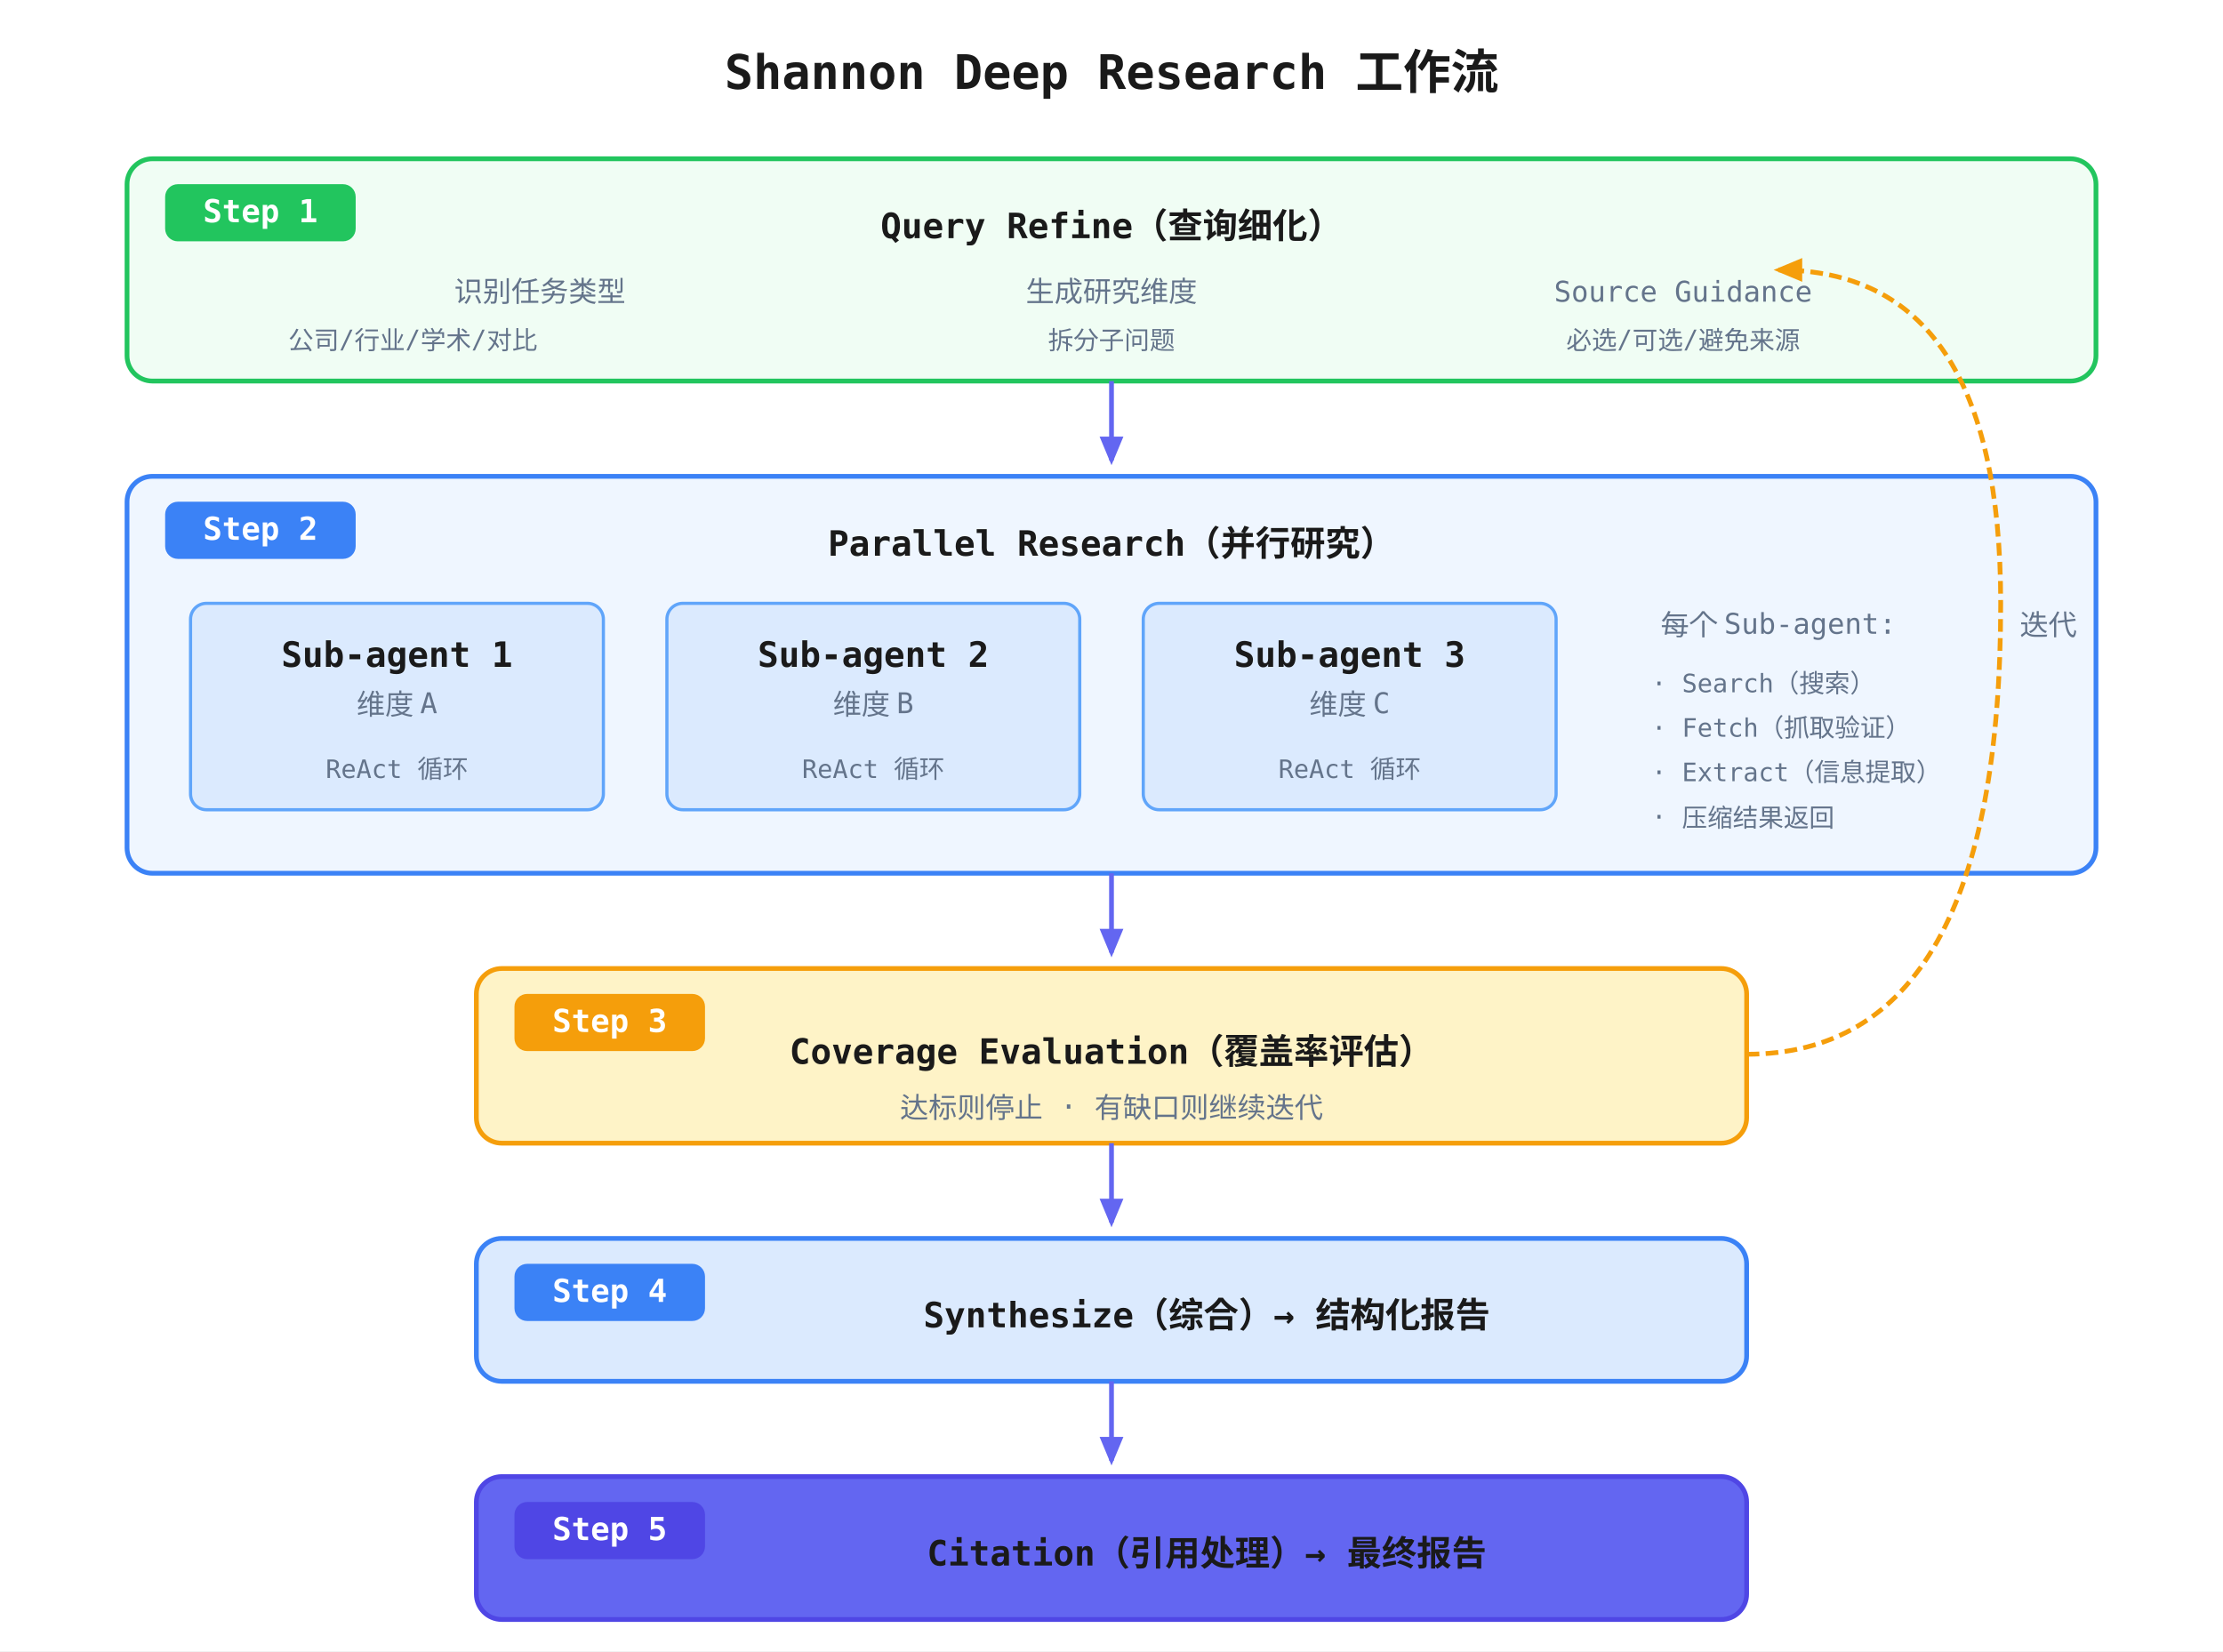
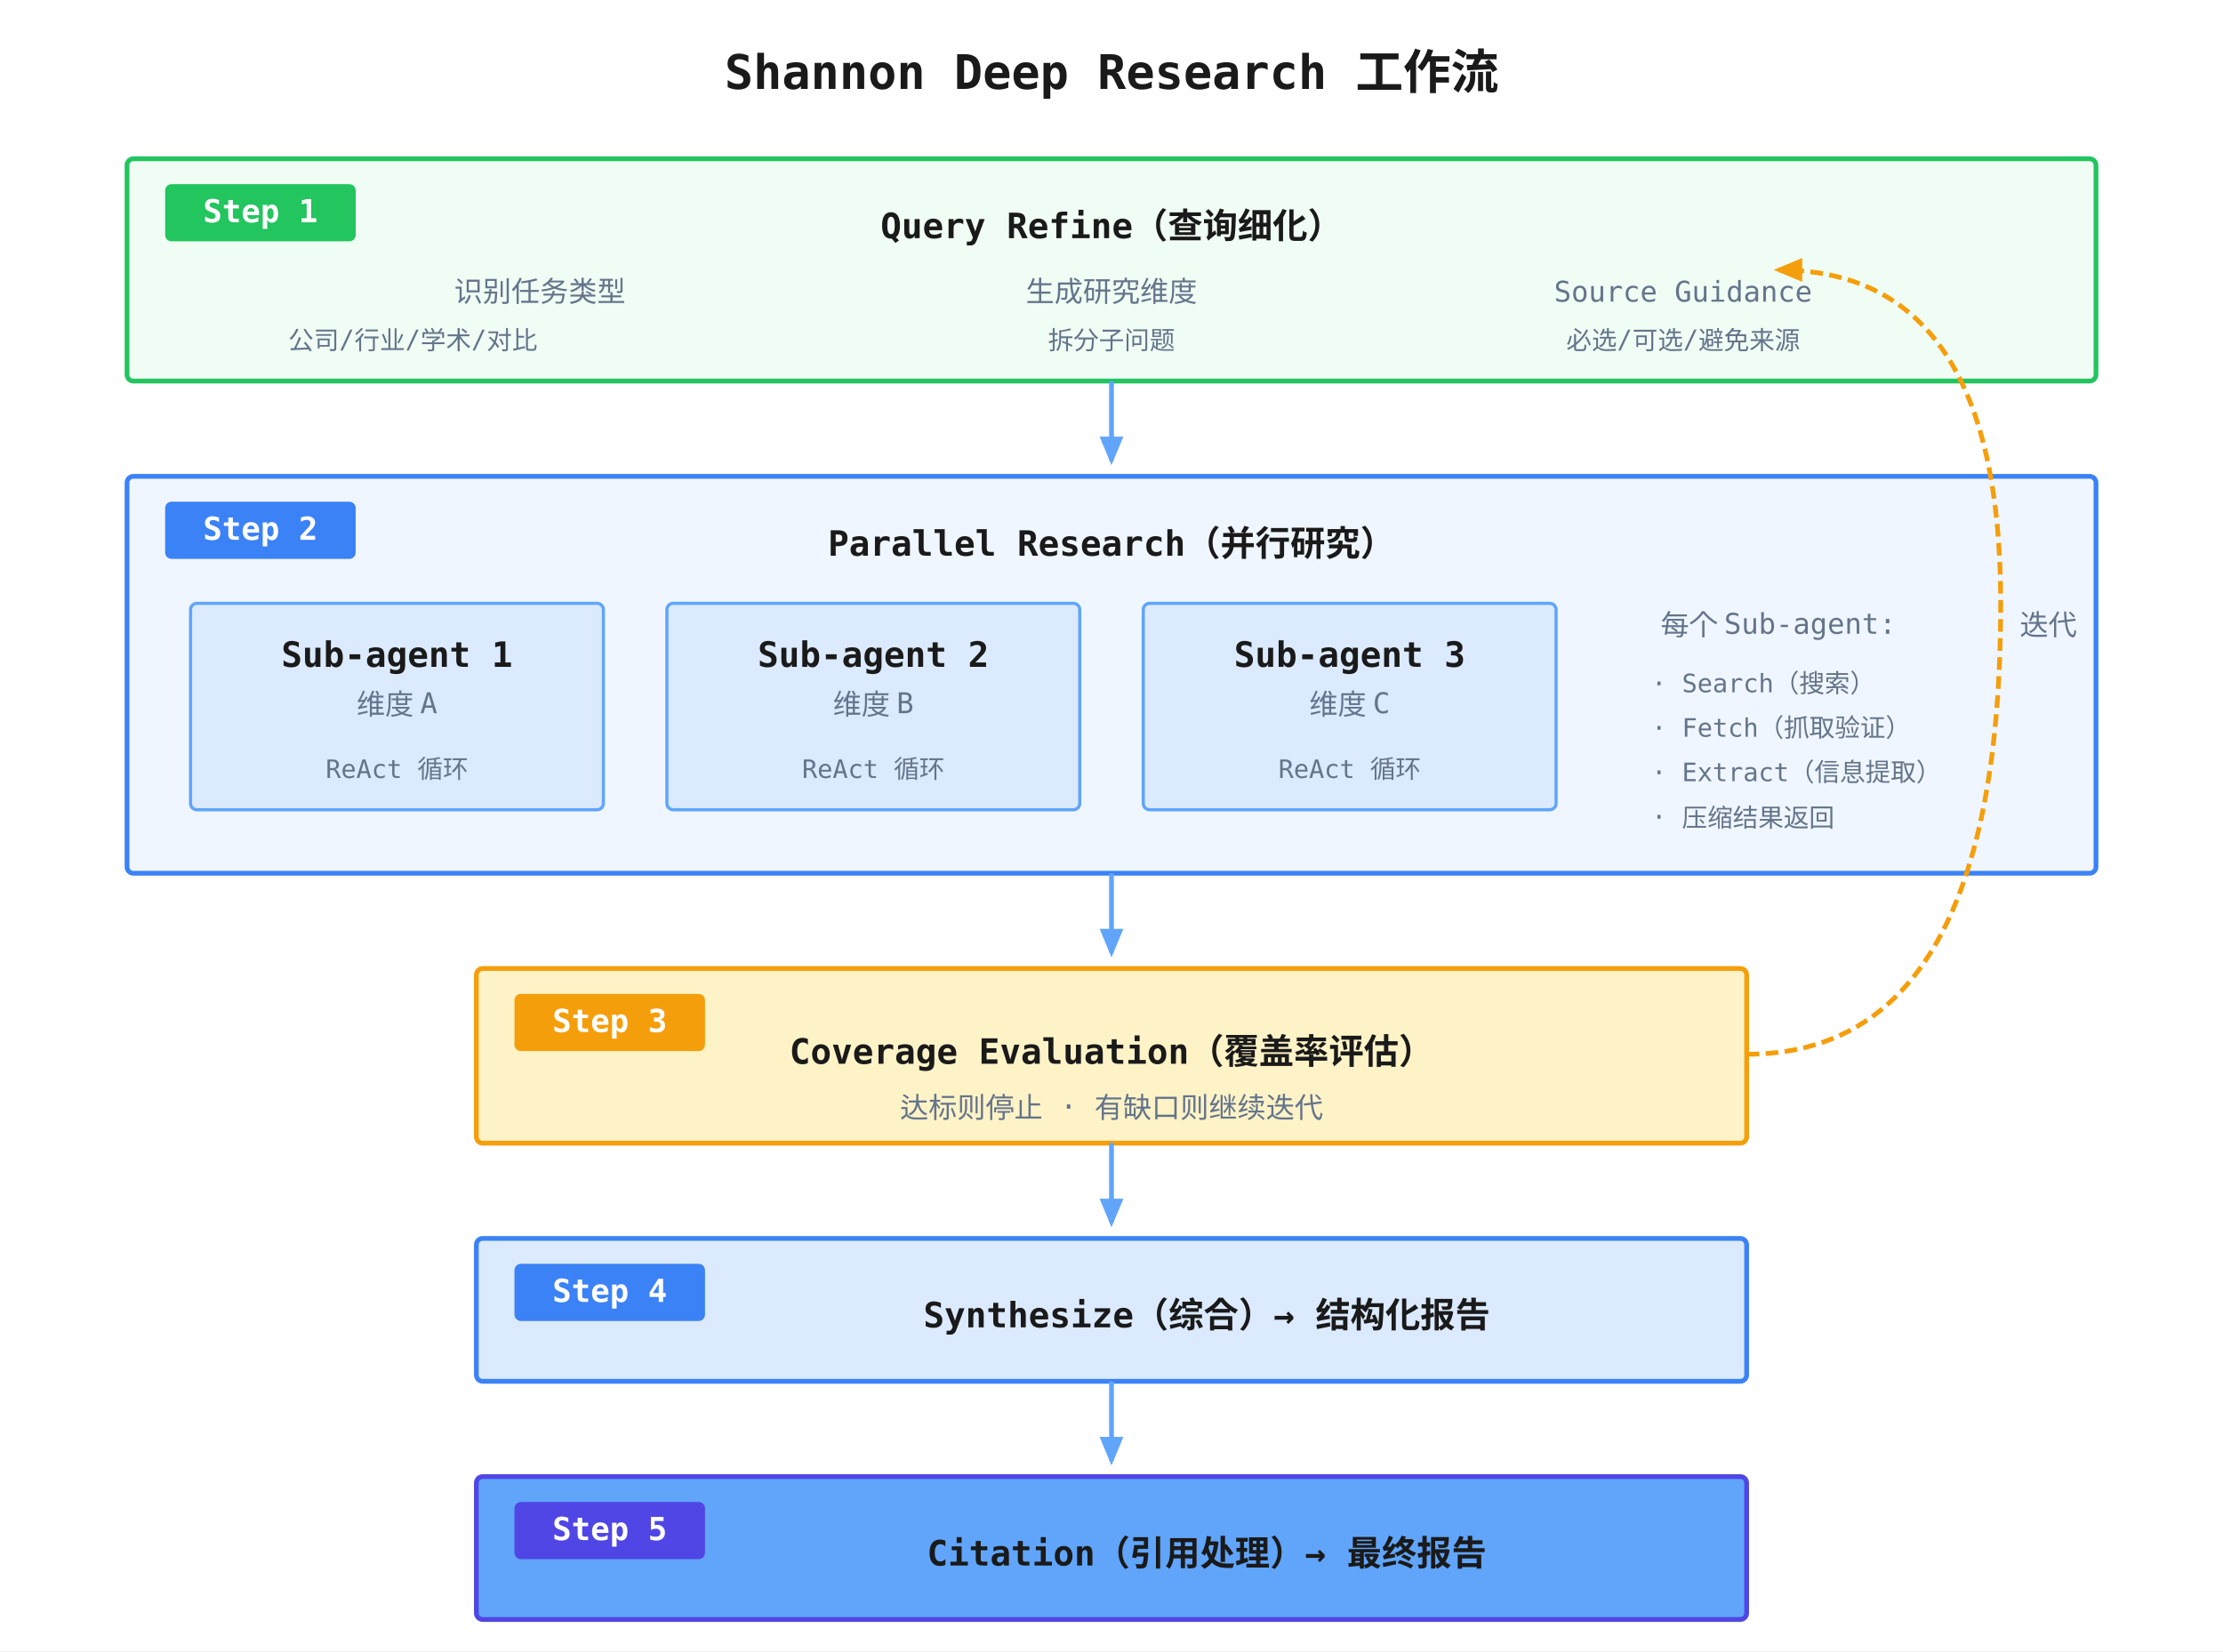
<svg xmlns="http://www.w3.org/2000/svg" viewBox="0 0 700 520">
  <defs>
    <style>
-       .title { font: 700 15px 'SF Mono', monospace; fill: #1a1a1a; text-anchor: middle; }
-       .step-tag { font: 700 10px 'SF Mono', monospace; fill: #fff; text-anchor: middle; }
-       .label { font: 600 11px 'SF Mono', monospace; fill: #1a1a1a; text-anchor: middle; }
-       .sublabel { font: 500 9px 'SF Mono', monospace; fill: #64748b; text-anchor: middle; }
-       .note { font: 500 8px 'SF Mono', monospace; fill: #64748b; }
+       .title { font: 700 15px 'SF Mono', 'Menlo', 'Monaco', monospace; fill: #1a1a1a; text-anchor: middle; }
+       .step-tag { font: 700 10px 'SF Mono', 'Menlo', 'Monaco', monospace; fill: #fff; text-anchor: middle; }
+       .label { font: 600 11px 'SF Mono', 'Menlo', 'Monaco', monospace; fill: #1a1a1a; text-anchor: middle; }
+       .sublabel { font: 500 9px 'SF Mono', 'Menlo', 'Monaco', monospace; fill: #64748b; text-anchor: middle; }
+       .note { font: 500 8px 'SF Mono', 'Menlo', 'Monaco', monospace; fill: #64748b; }
    </style>
    <marker id="arr" markerWidth="6" markerHeight="5" refX="5" refY="2.5" orient="auto">
-       <polygon points="0 0, 6 2.5, 0 5" fill="#6366f1" />
+       <polygon points="0 0, 6 2.5, 0 5" fill="#60a5fa" />
    </marker>
    <marker id="arr-orange" markerWidth="6" markerHeight="5" refX="5" refY="2.5" orient="auto">
      <polygon points="0 0, 6 2.5, 0 5" fill="#f59e0b" />
    </marker>
  </defs>
  <rect width="700" height="520" fill="#fff" />
  <text x="350" y="28" class="title">Shannon Deep Research 工作流</text>
-   <rect x="40" y="50" width="620" height="70" rx="8" fill="#f0fdf4" stroke="#22c55e" stroke-width="1.5" />
-   <rect x="52" y="58" width="60" height="18" rx="4" fill="#22c55e" />
+   <rect x="40" y="50" width="620" height="70" rx="2" fill="#f0fdf4" stroke="#22c55e" stroke-width="1.5" />
+   <rect x="52" y="58" width="60" height="18" rx="2" fill="#22c55e" />
  <text x="82" y="70" class="step-tag">Step 1</text>
  <text x="350" y="75" class="label">Query Refine（查询细化）</text>
  <text x="170" y="95" class="sublabel">识别任务类型</text>
  <text x="350" y="95" class="sublabel">生成研究维度</text>
  <text x="530" y="95" class="sublabel">Source Guidance</text>
  <text x="130" y="110" class="note" text-anchor="middle">公司/行业/学术/对比</text>
  <text x="350" y="110" class="note" text-anchor="middle">拆分子问题</text>
  <text x="530" y="110" class="note" text-anchor="middle">必选/可选/避免来源</text>
-   <line x1="350" y1="120" x2="350" y2="145" stroke="#6366f1" stroke-width="1.5" marker-end="url(#arr)" />
-   <rect x="40" y="150" width="620" height="125" rx="8" fill="#eff6ff" stroke="#3b82f6" stroke-width="1.5" />
-   <rect x="52" y="158" width="60" height="18" rx="4" fill="#3b82f6" />
+   <line x1="350" y1="120" x2="350" y2="145" stroke="#60a5fa" stroke-width="1.5" marker-end="url(#arr)" />
+   <rect x="40" y="150" width="620" height="125" rx="2" fill="#eff6ff" stroke="#3b82f6" stroke-width="1.5" />
+   <rect x="52" y="158" width="60" height="18" rx="2" fill="#3b82f6" />
  <text x="82" y="170" class="step-tag">Step 2</text>
  <text x="350" y="175" class="label">Parallel Research（并行研究）</text>
-   <rect x="60" y="190" width="130" height="65" rx="5" fill="#dbeafe" stroke="#60a5fa" stroke-width="1" />
+   <rect x="60" y="190" width="130" height="65" rx="2" fill="#dbeafe" stroke="#60a5fa" stroke-width="1" />
  <text x="125" y="210" class="label">Sub-agent 1</text>
  <text x="125" y="225" class="sublabel">维度 A</text>
  <text x="125" y="245" class="note" text-anchor="middle">ReAct 循环</text>
-   <rect x="210" y="190" width="130" height="65" rx="5" fill="#dbeafe" stroke="#60a5fa" stroke-width="1" />
+   <rect x="210" y="190" width="130" height="65" rx="2" fill="#dbeafe" stroke="#60a5fa" stroke-width="1" />
  <text x="275" y="210" class="label">Sub-agent 2</text>
  <text x="275" y="225" class="sublabel">维度 B</text>
  <text x="275" y="245" class="note" text-anchor="middle">ReAct 循环</text>
-   <rect x="360" y="190" width="130" height="65" rx="5" fill="#dbeafe" stroke="#60a5fa" stroke-width="1" />
+   <rect x="360" y="190" width="130" height="65" rx="2" fill="#dbeafe" stroke="#60a5fa" stroke-width="1" />
  <text x="425" y="210" class="label">Sub-agent 3</text>
  <text x="425" y="225" class="sublabel">维度 C</text>
  <text x="425" y="245" class="note" text-anchor="middle">ReAct 循环</text>
  <text x="560" y="200" class="sublabel">每个 Sub-agent:</text>
  <text x="520" y="218" class="note">· Search（搜索）</text>
  <text x="520" y="232" class="note">· Fetch（抓取验证）</text>
  <text x="520" y="246" class="note">· Extract（信息提取）</text>
  <text x="520" y="260" class="note">· 压缩结果返回</text>
-   <line x1="350" y1="275" x2="350" y2="300" stroke="#6366f1" stroke-width="1.5" marker-end="url(#arr)" />
-   <rect x="150" y="305" width="400" height="55" rx="8" fill="#fef3c7" stroke="#f59e0b" stroke-width="1.5" />
-   <rect x="162" y="313" width="60" height="18" rx="4" fill="#f59e0b" />
+   <line x1="350" y1="275" x2="350" y2="300" stroke="#60a5fa" stroke-width="1.5" marker-end="url(#arr)" />
+   <rect x="150" y="305" width="400" height="55" rx="2" fill="#fef3c7" stroke="#f59e0b" stroke-width="1.5" />
+   <rect x="162" y="313" width="60" height="18" rx="2" fill="#f59e0b" />
  <text x="192" y="325" class="step-tag">Step 3</text>
  <text x="350" y="335" class="label">Coverage Evaluation（覆盖率评估）</text>
  <text x="350" y="352" class="sublabel">达标则停止  ·  有缺口则继续迭代</text>
  <path d="M 550 332 Q 630 332 630 190 Q 630 85 560 85" stroke="#f59e0b" stroke-width="1.5" fill="none" stroke-dasharray="4,2" marker-end="url(#arr-orange)" />
  <text x="645" y="200" class="sublabel" fill="#f59e0b">迭代</text>
-   <line x1="350" y1="360" x2="350" y2="385" stroke="#6366f1" stroke-width="1.5" marker-end="url(#arr)" />
-   <rect x="150" y="390" width="400" height="45" rx="8" fill="#dbeafe" stroke="#3b82f6" stroke-width="1.5" />
-   <rect x="162" y="398" width="60" height="18" rx="4" fill="#3b82f6" />
+   <line x1="350" y1="360" x2="350" y2="385" stroke="#60a5fa" stroke-width="1.5" marker-end="url(#arr)" />
+   <rect x="150" y="390" width="400" height="45" rx="2" fill="#dbeafe" stroke="#3b82f6" stroke-width="1.5" />
+   <rect x="162" y="398" width="60" height="18" rx="2" fill="#3b82f6" />
  <text x="192" y="410" class="step-tag">Step 4</text>
  <text x="380" y="418" class="label">Synthesize（综合）→ 结构化报告</text>
-   <line x1="350" y1="435" x2="350" y2="460" stroke="#6366f1" stroke-width="1.5" marker-end="url(#arr)" />
-   <rect x="150" y="465" width="400" height="45" rx="8" fill="#6366f1" stroke="#4f46e5" stroke-width="1.5" />
-   <rect x="162" y="473" width="60" height="18" rx="4" fill="#4f46e5" />
+   <line x1="350" y1="435" x2="350" y2="460" stroke="#60a5fa" stroke-width="1.5" marker-end="url(#arr)" />
+   <rect x="150" y="465" width="400" height="45" rx="2" fill="#60a5fa" stroke="#4f46e5" stroke-width="1.5" />
+   <rect x="162" y="473" width="60" height="18" rx="2" fill="#4f46e5" />
  <text x="192" y="485" class="step-tag">Step 5</text>
  <text x="380" y="493" class="label" fill="#fff">Citation（引用处理）→ 最终报告</text>
</svg>
